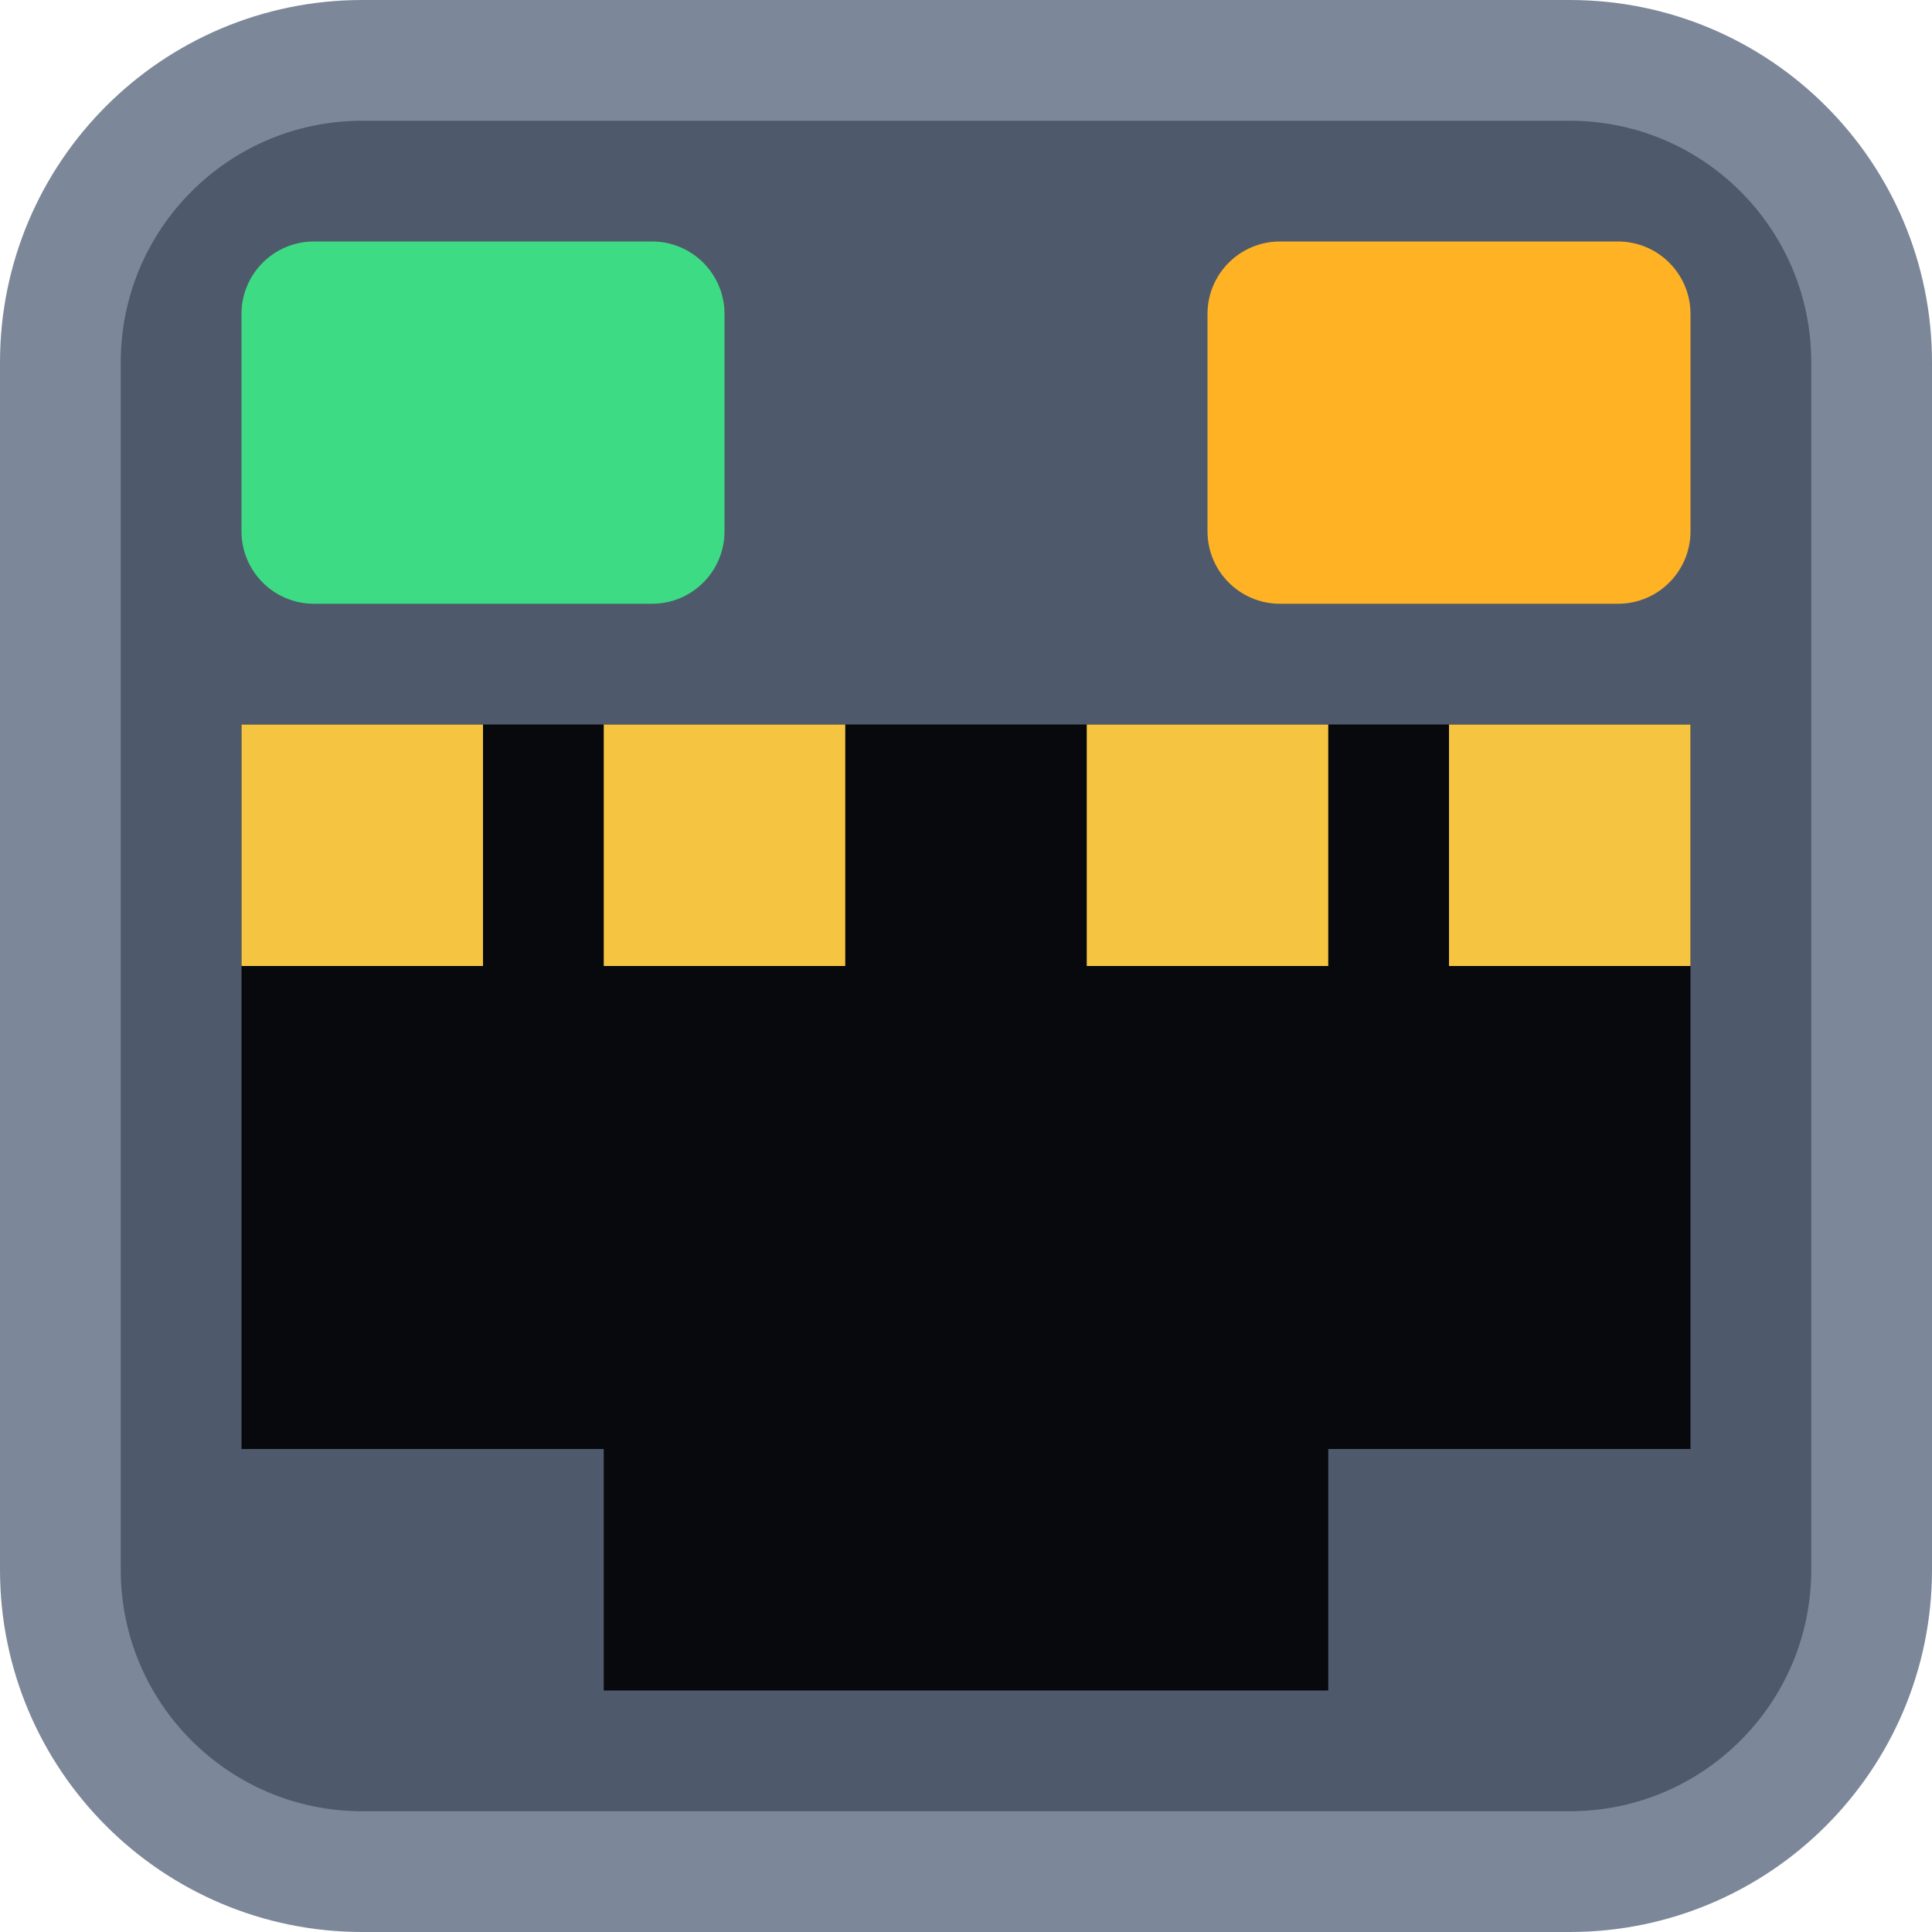
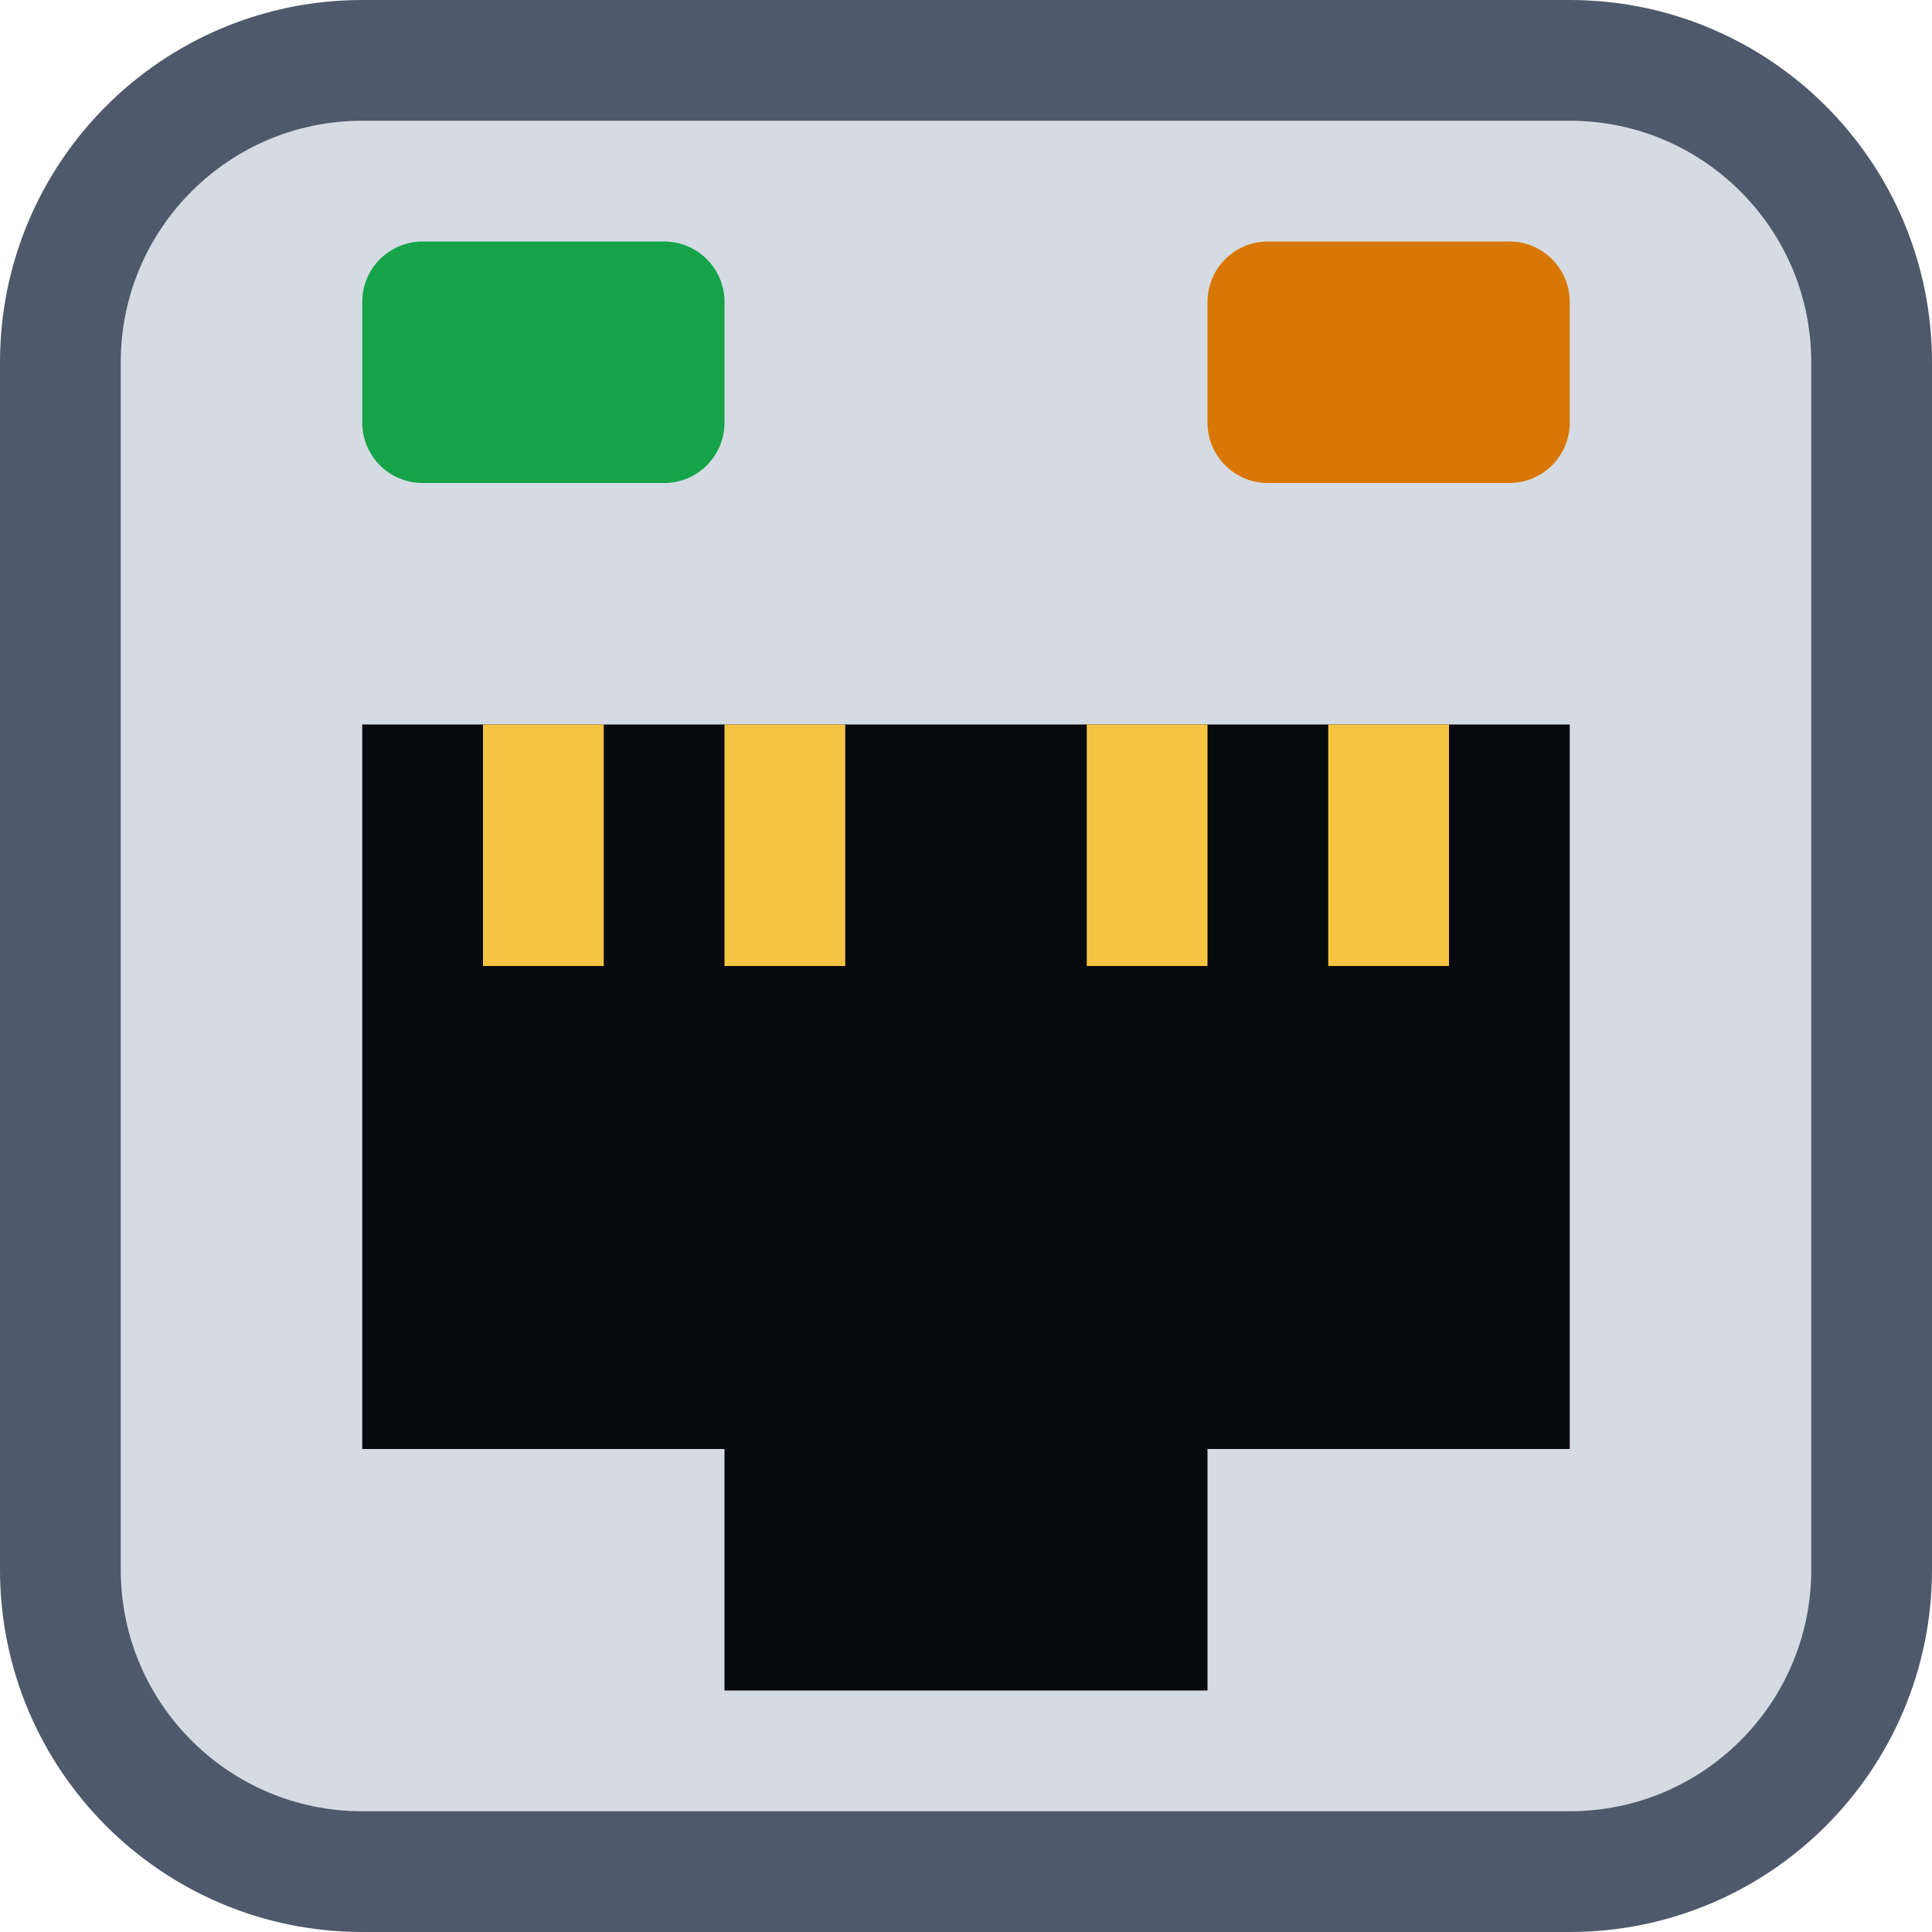
<svg xmlns="http://www.w3.org/2000/svg" viewBox="0 0 16 16">
-   <rect x=".5" y=".5" width="15" height="15" rx="2.5" fill="#4E5A6B" stroke="#7C8899" />
-   <rect x="2" y="2" width="4" height="3" rx=".6" fill="#3DDC84" />
-   <rect x="10" y="2" width="4" height="3" rx=".6" fill="#FFB224" />
-   <path d="M2 6H14V12H11V14H5V12H2Z" fill="#07090D" />
-   <path d="M2 6h2v2H2zM5 6h2v2H5zM9 6h2v2H9zM12 6h2v2h-2z" fill="#F5C542" />
+   <rect x=".5" y=".5" width="15" height="15" rx="2.5" fill="#D5DBE2" stroke="#4E5A6B" />
+   <rect x="3" y="2" width="3" height="2" rx=".5" fill="#16A34A" />
+   <rect x="10" y="2" width="3" height="2" rx=".5" fill="#D97706" />
+   <path d="M3 6H13V12H10V14H6V12H3Z" fill="#07090D" />
+   <path d="M4 6h1v2H4zM6 6h1v2H6zM9 6h1v2H9zM11 6h1v2h-1z" fill="#F5C542" />
</svg>
